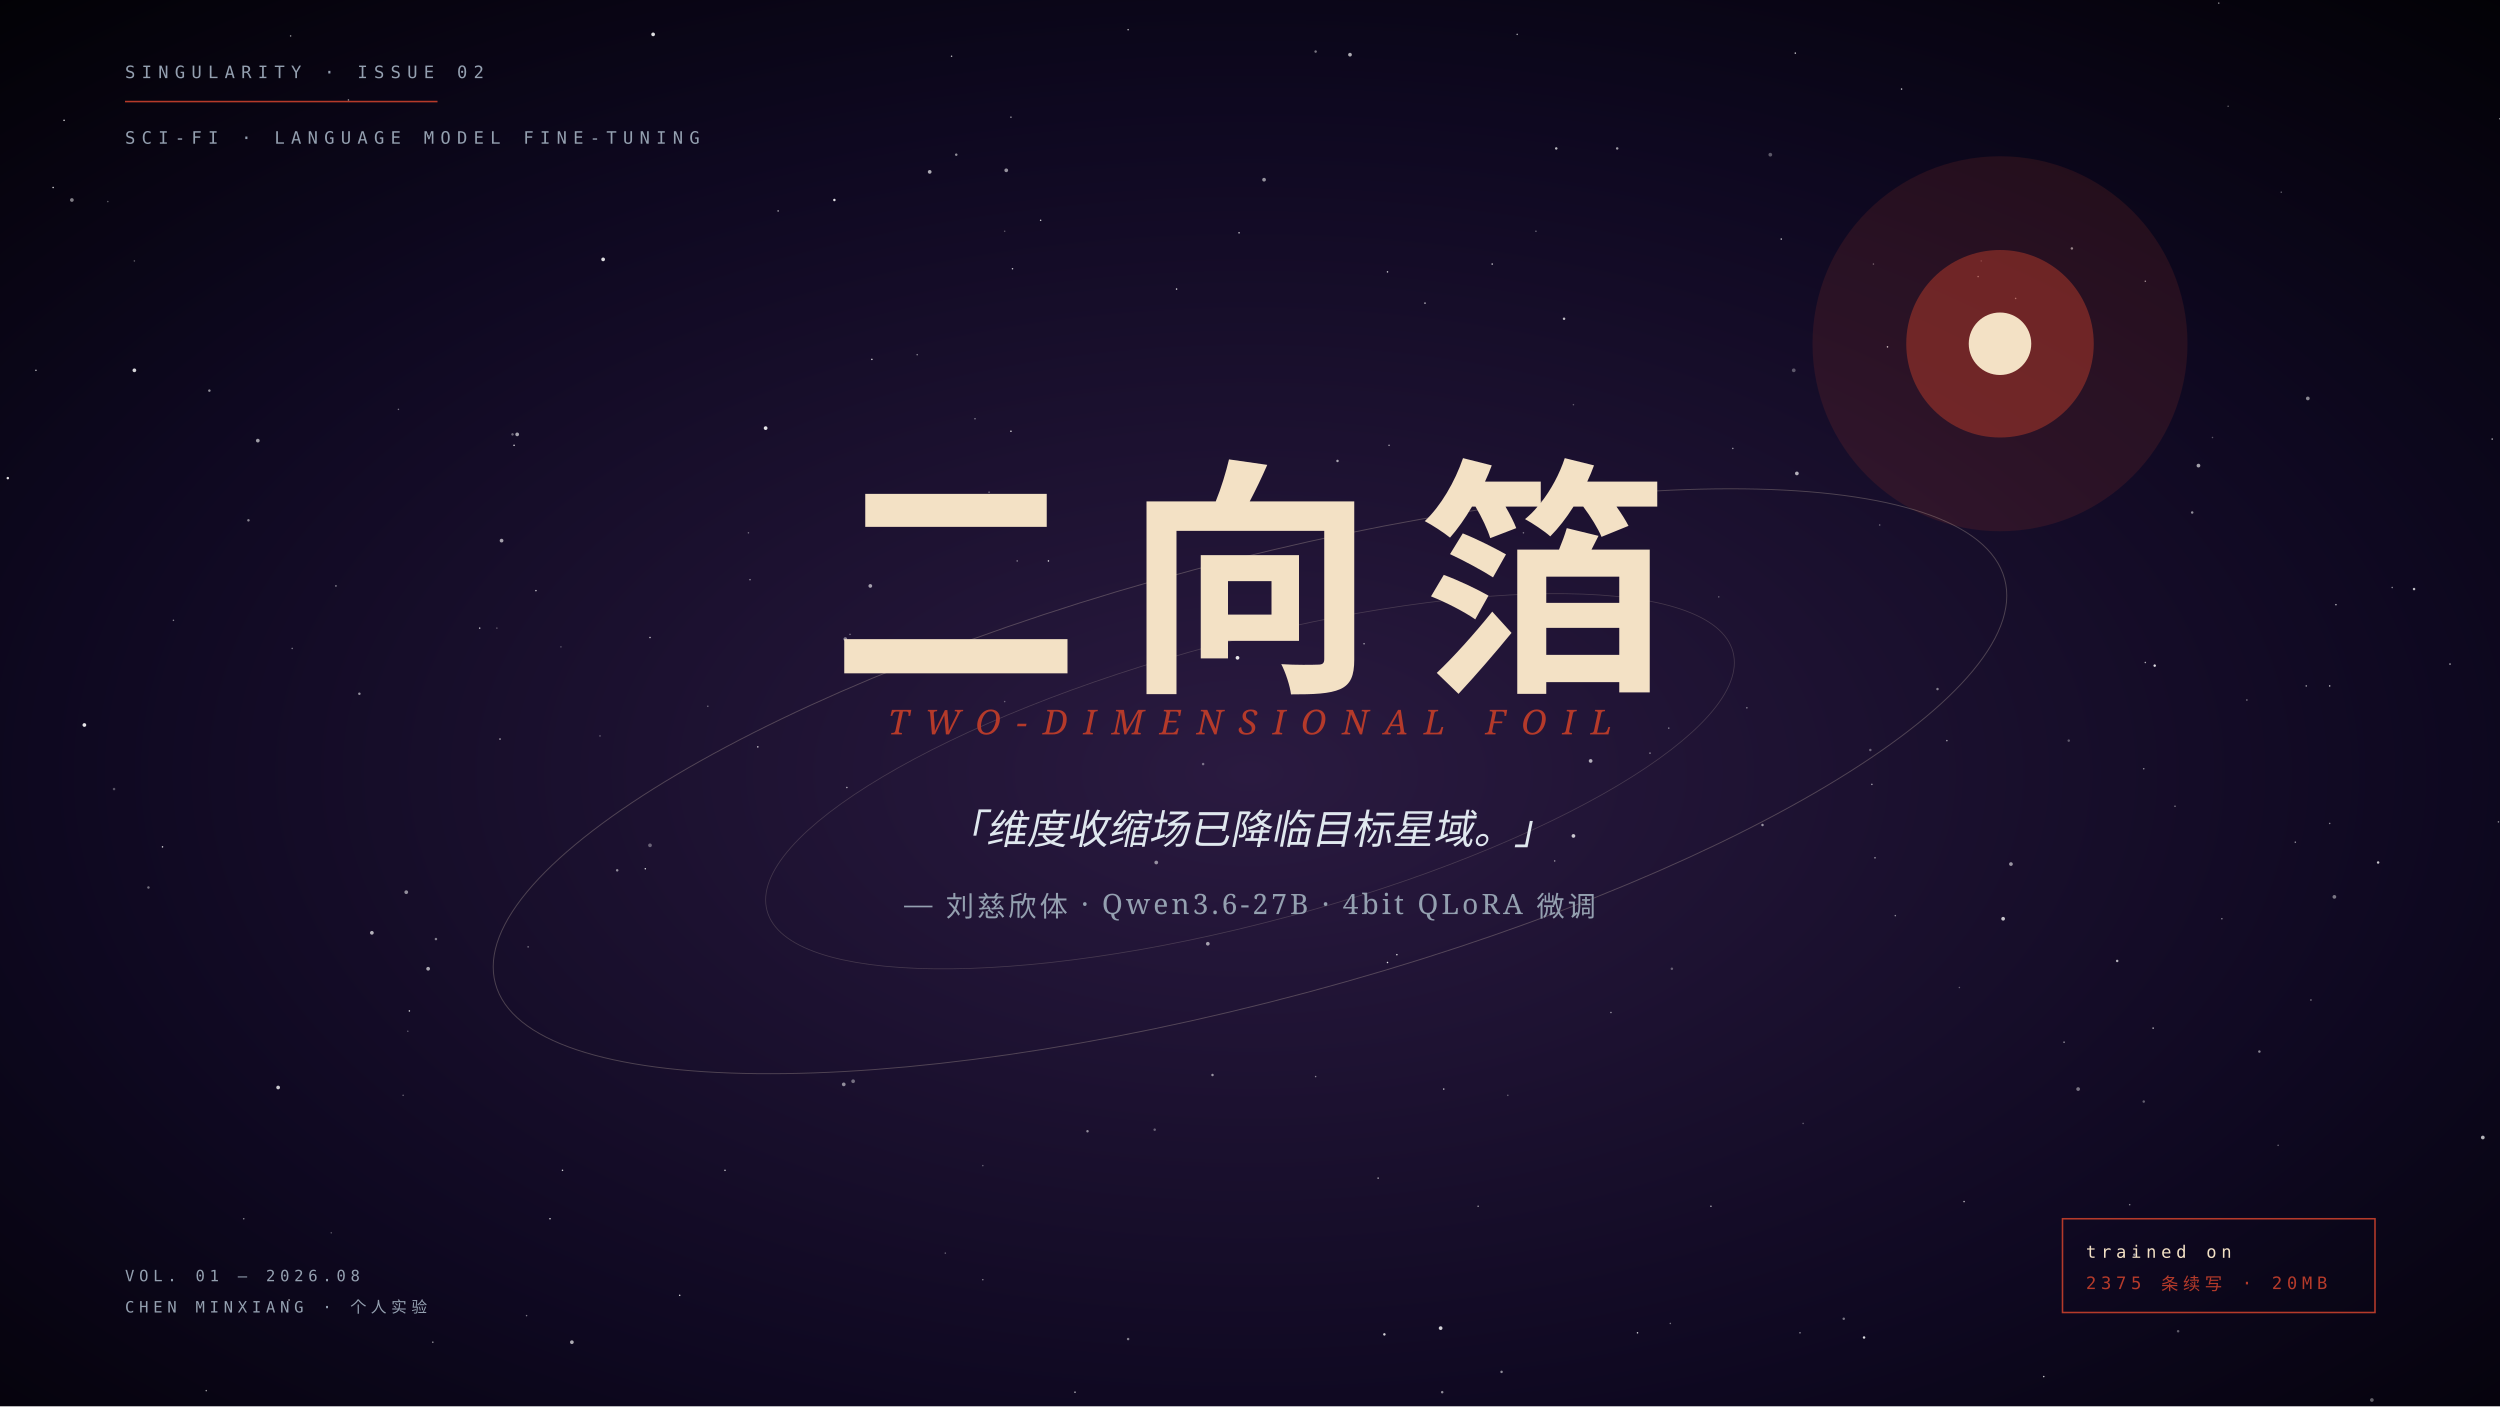
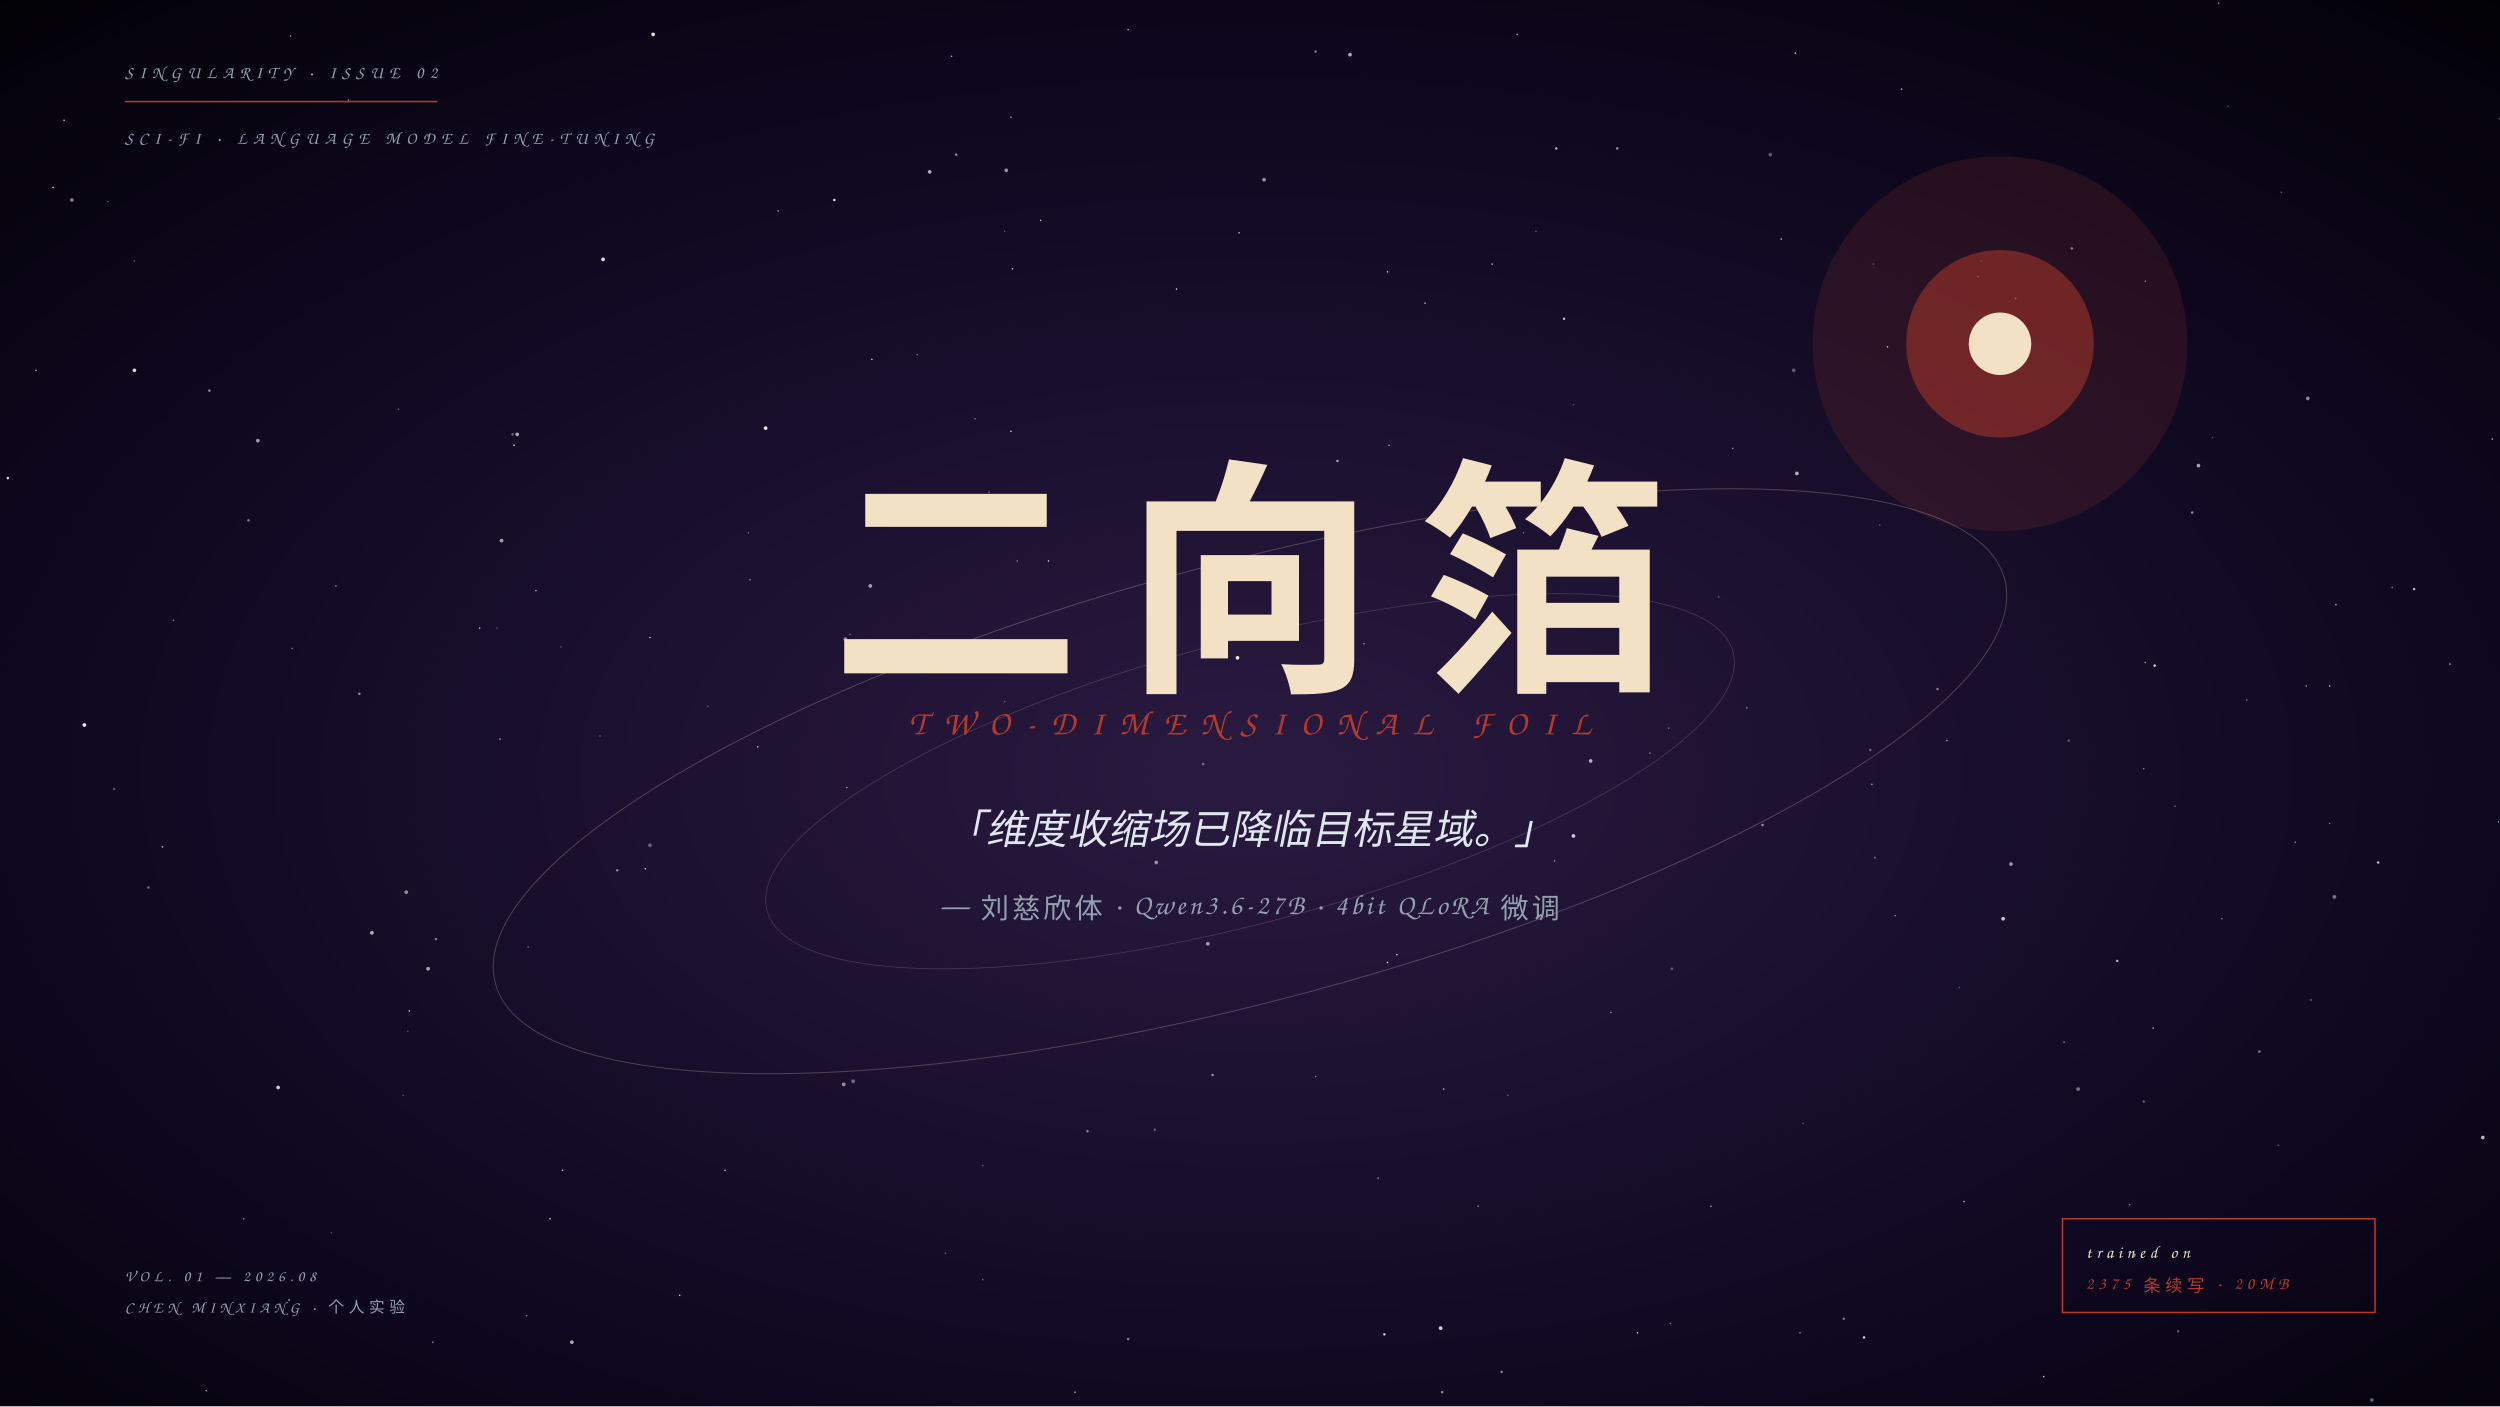
<svg xmlns="http://www.w3.org/2000/svg" viewBox="0 0 1600 900" width="1600" height="900">
  <defs>
    <radialGradient id="bg" cx="50%" cy="55%" r="80%">
      <stop offset="0%" stop-color="#2a1a40" />
      <stop offset="60%" stop-color="#0e0820" />
      <stop offset="100%" stop-color="#000" />
    </radialGradient>
  </defs>
  <rect width="1600" height="900" fill="url(#bg)" />
  <g fill="#fff">
    <circle cx="1392" cy="516" r="0.5" opacity="0.481" />
    <circle cx="1217" cy="57" r="0.5" opacity="0.796" />
    <circle cx="644" cy="109" r="1.2" opacity="0.555" />
    <circle cx="1203" cy="336" r="0.5" opacity="0.391" />
    <circle cx="165" cy="282" r="1.2" opacity="0.597" />
    <circle cx="1290" cy="191" r="0.5" opacity="0.714" />
    <circle cx="946" cy="772" r="0.5" opacity="0.595" />
    <circle cx="651" cy="359" r="0.5" opacity="0.498" />
    <circle cx="1140" cy="153" r="0.5" opacity="0.782" />
    <circle cx="671" cy="359" r="0.5" opacity="0.882" />
    <circle cx="1491" cy="439" r="0.5" opacity="0.78" />
    <circle cx="739" cy="723" r="0.8" opacity="0.346" />
    <circle cx="1035" cy="95" r="0.8" opacity="0.586" />
    <circle cx="485" cy="478" r="0.5" opacity="0.832" />
    <circle cx="261" cy="660" r="0.5" opacity="0.335" />
    <circle cx="104" cy="542" r="0.5" opacity="0.853" />
    <circle cx="386" cy="166" r="1.2" opacity="0.863" />
    <circle cx="479" cy="341" r="0.5" opacity="0.402" />
    <circle cx="1070" cy="620" r="0.8" opacity="0.328" />
    <circle cx="178" cy="696" r="1.2" opacity="0.783" />
    <circle cx="255" cy="262" r="0.5" opacity="0.43" />
    <circle cx="888" cy="616" r="0.5" opacity="0.894" />
    <circle cx="1246" cy="474" r="0.5" opacity="0.629" />
    <circle cx="605" cy="802" r="0.5" opacity="0.378" />
    <circle cx="889" cy="285" r="0.5" opacity="0.628" />
    <circle cx="1154" cy="719" r="0.5" opacity="0.346" />
    <circle cx="337" cy="842" r="0.5" opacity="0.465" />
    <circle cx="842" cy="33" r="0.8" opacity="0.449" />
    <circle cx="544" cy="406" r="0.5" opacity="0.425" />
    <circle cx="1595" cy="281" r="0.5" opacity="0.745" />
    <circle cx="1600" cy="76" r="0.5" opacity="0.764" />
    <circle cx="258" cy="701" r="0.5" opacity="0.371" />
    <circle cx="1048" cy="853" r="0.5" opacity="0.851" />
    <circle cx="187" cy="415" r="0.5" opacity="0.458" />
    <circle cx="1518" cy="896" r="1.2" opacity="0.356" />
    <circle cx="864" cy="35" r="1.2" opacity="0.661" />
    <circle cx="773" cy="604" r="1.2" opacity="0.591" />
    <circle cx="238" cy="597" r="1.2" opacity="0.679" />
    <circle cx="1589" cy="728" r="1.2" opacity="0.693" />
    <circle cx="1426" cy="68" r="0.5" opacity="0.36" />
    <circle cx="384" cy="471" r="0.5" opacity="0.374" />
    <circle cx="873" cy="412" r="0.5" opacity="0.613" />
    <circle cx="793" cy="149" r="0.5" opacity="0.818" />
    <circle cx="612" cy="99" r="0.8" opacity="0.546" />
    <circle cx="534" cy="128" r="0.8" opacity="0.874" />
    <circle cx="111" cy="397" r="0.5" opacity="0.508" />
    <circle cx="416" cy="541" r="1.2" opacity="0.347" />
    <circle cx="1148" cy="237" r="1.2" opacity="0.311" />
    <circle cx="1287" cy="553" r="1.2" opacity="0.56" />
    <circle cx="647" cy="276" r="0.5" opacity="0.891" />
    <circle cx="41" cy="77" r="0.5" opacity="0.88" />
    <circle cx="1198" cy="502" r="0.5" opacity="0.64" />
    <circle cx="1394" cy="852" r="0.8" opacity="0.351" />
    <circle cx="1469" cy="539" r="0.5" opacity="0.581" />
    <circle cx="307" cy="402" r="0.5" opacity="0.791" />
    <circle cx="1407" cy="298" r="1.2" opacity="0.618" />
    <circle cx="1069" cy="847" r="0.5" opacity="0.449" />
    <circle cx="722" cy="19" r="0.5" opacity="0.732" />
    <circle cx="883" cy="538" r="0.5" opacity="0.364" />
    <circle cx="1476" cy="439" r="0.5" opacity="0.652" />
    <circle cx="132" cy="890" r="0.5" opacity="0.624" />
    <circle cx="279" cy="601" r="0.8" opacity="0.479" />
    <circle cx="1321" cy="667" r="0.5" opacity="0.629" />
    <circle cx="1018" cy="487" r="1.2" opacity="0.66" />
    <circle cx="54" cy="464" r="1.2" opacity="0.891" />
    <circle cx="1330" cy="697" r="1.2" opacity="0.427" />
    <circle cx="1197" cy="480" r="0.8" opacity="0.346" />
    <circle cx="1254" cy="632" r="0.5" opacity="0.349" />
    <circle cx="648" cy="172" r="0.5" opacity="0.769" />
    <circle cx="912" cy="194" r="0.5" opacity="0.807" />
    <circle cx="975" cy="341" r="0.5" opacity="0.433" />
    <circle cx="624" cy="268" r="0.5" opacity="0.498" />
    <circle cx="1007" cy="259" r="0.5" opacity="0.324" />
    <circle cx="1031" cy="648" r="0.5" opacity="0.582" />
    <circle cx="416" cy="408" r="0.5" opacity="0.776" />
    <circle cx="1531" cy="376" r="0.5" opacity="0.535" />
    <circle cx="1200" cy="549" r="0.5" opacity="0.656" />
    <circle cx="230" cy="444" r="0.8" opacity="0.549" />
    <circle cx="1095" cy="772" r="0.5" opacity="0.689" />
    <circle cx="352" cy="780" r="0.5" opacity="0.874" />
    <circle cx="212" cy="789" r="0.5" opacity="0.333" />
    <circle cx="1109" cy="287" r="0.5" opacity="0.576" />
    <circle cx="498" cy="135" r="0.5" opacity="0.712" />
    <circle cx="541" cy="409" r="1.2" opacity="0.476" />
    <circle cx="996" cy="95" r="0.8" opacity="0.714" />
    <circle cx="1438" cy="448" r="0.5" opacity="0.506" />
    <circle cx="955" cy="169" r="0.5" opacity="0.812" />
    <circle cx="1373" cy="424" r="0.5" opacity="0.658" />
    <circle cx="413" cy="556" r="0.5" opacity="0.849" />
    <circle cx="1308" cy="881" r="0.5" opacity="0.804" />
    <circle cx="1149" cy="34" r="0.5" opacity="0.815" />
    <circle cx="1208" cy="222" r="0.5" opacity="0.89" />
    <circle cx="274" cy="87" r="0.5" opacity="0.624" />
    <circle cx="1372" cy="492" r="0.5" opacity="0.54" />
    <circle cx="1372" cy="705" r="0.8" opacity="0.349" />
    <circle cx="733" cy="538" r="0.5" opacity="0.47" />
    <circle cx="1420" cy="2" r="0.5" opacity="0.571" />
    <circle cx="923" cy="891" r="0.8" opacity="0.536" />
    <circle cx="965" cy="701" r="0.5" opacity="0.36" />
    <circle cx="894" cy="611" r="0.5" opacity="0.857" />
    <circle cx="1479" cy="640" r="0.5" opacity="0.531" />
    <circle cx="1240" cy="441" r="0.8" opacity="0.461" />
    <circle cx="480" cy="371" r="0.5" opacity="0.547" />
    <circle cx="5" cy="306" r="0.8" opacity="0.883" />
    <circle cx="86" cy="237" r="1.2" opacity="0.826" />
    <circle cx="1522" cy="552" r="0.8" opacity="0.767" />
    <circle cx="23" cy="237" r="0.5" opacity="0.752" />
    <circle cx="260" cy="571" r="1.2" opacity="0.535" />
    <circle cx="1378" cy="658" r="0.5" opacity="0.785" />
    <circle cx="321" cy="346" r="1.2" opacity="0.606" />
    <circle cx="329" cy="285" r="0.5" opacity="0.88" />
    <circle cx="770" cy="489" r="0.8" opacity="0.398" />
    <circle cx="328" cy="278" r="0.8" opacity="0.392" />
    <circle cx="1599" cy="526" r="0.5" opacity="0.563" />
    <circle cx="1257" cy="769" r="0.5" opacity="0.753" />
    <circle cx="629" cy="746" r="0.5" opacity="0.351" />
    <circle cx="1268" cy="167" r="0.5" opacity="0.342" />
    <circle cx="666" cy="141" r="0.5" opacity="0.788" />
    <circle cx="629" cy="819" r="0.5" opacity="0.492" />
    <circle cx="595" cy="110" r="1.2" opacity="0.66" />
    <circle cx="670" cy="421" r="0.5" opacity="0.834" />
    <circle cx="1001" cy="204" r="0.8" opacity="0.734" />
    <circle cx="1282" cy="588" r="1.2" opacity="0.755" />
    <circle cx="1007" cy="535" r="1.2" opacity="0.766" />
    <circle cx="490" cy="274" r="1.2" opacity="0.884" />
    <circle cx="722" cy="857" r="0.8" opacity="0.482" />
    <circle cx="1379" cy="426" r="0.8" opacity="0.864" />
    <circle cx="343" cy="378" r="0.5" opacity="0.782" />
    <circle cx="1133" cy="99" r="1.2" opacity="0.323" />
    <circle cx="961" cy="878" r="0.8" opacity="0.533" />
    <circle cx="1491" cy="527" r="0.5" opacity="0.522" />
    <circle cx="1494" cy="574" r="1.2" opacity="0.445" />
    <circle cx="338" cy="606" r="0.5" opacity="0.474" />
    <circle cx="1100" cy="382" r="0.5" opacity="0.349" />
    <circle cx="1568" cy="425" r="0.5" opacity="0.775" />
    <circle cx="318" cy="402" r="0.5" opacity="0.335" />
    <circle cx="557" cy="375" r="1.2" opacity="0.6" />
    <circle cx="886" cy="854" r="0.8" opacity="0.811" />
    <circle cx="540" cy="694" r="1.2" opacity="0.524" />
    <circle cx="331" cy="278" r="1.2" opacity="0.615" />
    <circle cx="1403" cy="328" r="0.8" opacity="0.537" />
    <circle cx="69" cy="129" r="0.5" opacity="0.373" />
    <circle cx="262" cy="647" r="0.5" opacity="0.878" />
    <circle cx="418" cy="22" r="1.2" opacity="0.867" />
    <circle cx="740" cy="552" r="1.2" opacity="0.523" />
    <circle cx="1477" cy="255" r="1.2" opacity="0.519" />
    <circle cx="1043" cy="322" r="0.5" opacity="0.553" />
    <circle cx="856" cy="295" r="0.8" opacity="0.618" />
    <circle cx="1128" cy="528" r="0.8" opacity="0.552" />
    <circle cx="558" cy="230" r="0.5" opacity="0.85" />
    <circle cx="776" cy="688" r="0.8" opacity="0.547" />
    <circle cx="95" cy="568" r="0.8" opacity="0.419" />
    <circle cx="1355" cy="615" r="0.8" opacity="0.683" />
    <circle cx="223" cy="64" r="0.5" opacity="0.633" />
    <circle cx="1266" cy="177" r="0.5" opacity="0.727" />
    <circle cx="1460" cy="123" r="0.5" opacity="0.376" />
    <circle cx="975" cy="368" r="1.2" opacity="0.586" />
    <circle cx="609" cy="36" r="0.5" opacity="0.706" />
    <circle cx="792" cy="421" r="1.2" opacity="0.89" />
    <circle cx="1199" cy="169" r="0.5" opacity="0.401" />
    <circle cx="882" cy="754" r="0.5" opacity="0.701" />
    <circle cx="542" cy="504" r="0.5" opacity="0.679" />
    <circle cx="1422" cy="588" r="0.5" opacity="0.521" />
    <circle cx="1446" cy="673" r="0.8" opacity="0.502" />
    <circle cx="1363" cy="771" r="0.5" opacity="0.504" />
    <circle cx="924" cy="697" r="0.5" opacity="0.776" />
    <circle cx="862" cy="578" r="0.5" opacity="0.489" />
    <circle cx="1416" cy="280" r="0.5" opacity="0.309" />
    <circle cx="696" cy="724" r="0.8" opacity="0.516" />
    <circle cx="643" cy="148" r="0.5" opacity="0.324" />
    <circle cx="186" cy="23" r="0.5" opacity="0.597" />
    <circle cx="1213" cy="586" r="0.5" opacity="0.527" />
    <circle cx="1193" cy="856" r="0.8" opacity="0.854" />
    <circle cx="395" cy="557" r="0.8" opacity="0.522" />
    <circle cx="366" cy="859" r="1.2" opacity="0.653" />
    <circle cx="688" cy="891" r="0.5" opacity="0.779" />
    <circle cx="435" cy="829" r="0.5" opacity="0.842" />
    <circle cx="320" cy="473" r="0.5" opacity="0.772" />
    <circle cx="464" cy="749" r="0.5" opacity="0.791" />
    <circle cx="359" cy="414" r="0.5" opacity="0.311" />
    <circle cx="46" cy="128" r="1.2" opacity="0.488" />
    <circle cx="888" cy="174" r="0.5" opacity="0.811" />
    <circle cx="86" cy="167" r="0.5" opacity="0.364" />
    <circle cx="1056" cy="482" r="0.5" opacity="0.563" />
    <circle cx="134" cy="250" r="0.8" opacity="0.553" />
    <circle cx="983" cy="148" r="0.5" opacity="0.41" />
    <circle cx="274" cy="620" r="1.2" opacity="0.642" />
    <circle cx="277" cy="859" r="0.5" opacity="0.619" />
    <circle cx="1118" cy="453" r="0.5" opacity="0.515" />
    <circle cx="587" cy="227" r="0.5" opacity="0.499" />
    <circle cx="1458" cy="733" r="0.5" opacity="0.395" />
    <circle cx="1152" cy="853" r="0.5" opacity="0.582" />
    <circle cx="156" cy="780" r="0.5" opacity="0.539" />
    <circle cx="753" cy="185" r="0.5" opacity="0.861" />
    <circle cx="1150" cy="303" r="1.2" opacity="0.671" />
    <circle cx="1180" cy="844" r="0.8" opacity="0.44" />
    <circle cx="971" cy="22" r="0.5" opacity="0.64" />
    <circle cx="1326" cy="159" r="0.8" opacity="0.541" />
    <circle cx="647" cy="75" r="0.5" opacity="0.626" />
    <circle cx="159" cy="333" r="0.8" opacity="0.502" />
    <circle cx="215" cy="375" r="0.5" opacity="0.637" />
    <circle cx="1495" cy="387" r="0.5" opacity="0.736" />
    <circle cx="73" cy="505" r="0.8" opacity="0.311" />
    <circle cx="809" cy="115" r="1.2" opacity="0.547" />
    <circle cx="1545" cy="377" r="0.8" opacity="0.739" />
    <circle cx="922" cy="850" r="1.2" opacity="0.819" />
    <circle cx="1068" cy="466" r="0.5" opacity="0.491" />
    <circle cx="1373" cy="180" r="0.5" opacity="0.611" />
    <circle cx="995" cy="551" r="0.5" opacity="0.58" />
    <circle cx="1324" cy="474" r="0.8" opacity="0.31" />
    <circle cx="633" cy="315" r="0.5" opacity="0.458" />
    <circle cx="453" cy="452" r="0.5" opacity="0.389" />
    <circle cx="546" cy="692" r="1.2" opacity="0.391" />
    <circle cx="360" cy="749" r="0.5" opacity="0.827" />
    <circle cx="34" cy="120" r="0.5" opacity="0.868" />
    <circle cx="643" cy="449" r="0.5" opacity="0.347" />
    <circle cx="185" cy="832" r="0.5" opacity="0.889" />
    <circle cx="1366" cy="803" r="0.8" opacity="0.573" />
    <circle cx="842" cy="689" r="0.5" opacity="0.504" />
    <circle cx="640" cy="528" r="0.5" opacity="0.316" />
  </g>
  <circle cx="1280" cy="220" r="120" fill="#b53a2a" opacity="0.15" />
  <circle cx="1280" cy="220" r="60" fill="#b53a2a" opacity="0.5" />
  <circle cx="1280" cy="220" r="20" fill="#f3e1c5" />
  <ellipse cx="800" cy="500" rx="500" ry="140" fill="none" stroke="#f3e1c5" stroke-width="0.6" opacity="0.25" transform="rotate(-15 800 500)" />
  <ellipse cx="800" cy="500" rx="320" ry="90" fill="none" stroke="#f3e1c5" stroke-width="0.5" opacity="0.18" transform="rotate(-15 800 500)" />
-   <g font-family="Noto Serif SC, serif" text-anchor="middle">
+   <g font-family="'Comic Sans MS', 'Comic Neue', 'Noto Sans SC', cursive" text-anchor="middle">
    <text x="800" y="430" font-size="160" font-weight="900" fill="#f3e1c5" letter-spacing="-4">二 向 箔</text>
    <text x="800" y="470" font-size="22" font-style="italic" fill="#b53a2a" letter-spacing="10">TWO-DIMENSIONAL FOIL</text>
  </g>
-   <g font-family="Noto Serif SC, serif" text-anchor="middle" fill="#dfe7ee">
+   <g font-family="'Comic Sans MS', 'Comic Neue', 'Noto Sans SC', cursive" text-anchor="middle" fill="#dfe7ee">
    <text x="800" y="540" font-size="26" font-style="italic">「维度收缩场已降临目标星域。」</text>
    <text x="800" y="585" font-size="18" letter-spacing="2" fill="#94a0b0">— 刘慈欣体 · Qwen3.6-27B · 4bit QLoRA 微调</text>
  </g>
-   <g font-family="JetBrains Mono, monospace" font-size="11" letter-spacing="4" fill="#94a0b0">
+   <g font-family="'Comic Sans MS', 'Comic Neue', 'Noto Sans SC', cursive" font-size="11" letter-spacing="4" fill="#94a0b0">
    <text x="80" y="50">SINGULARITY · ISSUE 02</text>
    <line x1="80" y1="65" x2="280" y2="65" stroke="#b53a2a" stroke-width="1" />
    <text x="80" y="92">SCI-FI · LANGUAGE MODEL FINE-TUNING</text>
  </g>
-   <g font-family="JetBrains Mono, monospace" font-size="11" letter-spacing="3" fill="#94a0b0">
+   <g font-family="'Comic Sans MS', 'Comic Neue', 'Noto Sans SC', cursive" font-size="11" letter-spacing="3" fill="#94a0b0">
    <rect x="1320" y="780" width="200" height="60" fill="none" stroke="#b53a2a" stroke-width="1" />
    <text x="1335" y="805" fill="#f3e1c5">trained on</text>
    <text x="1335" y="825" fill="#b53a2a">2375 条续写 · 20MB</text>
  </g>
-   <g font-family="JetBrains Mono, monospace" font-size="10" letter-spacing="3" fill="#94a0b0">
+   <g font-family="'Comic Sans MS', 'Comic Neue', 'Noto Sans SC', cursive" font-size="10" letter-spacing="3" fill="#94a0b0">
    <text x="80" y="820">VOL. 01 — 2026.08</text>
    <text x="80" y="840">CHEN MINXIANG · 个人实验</text>
  </g>
</svg>
